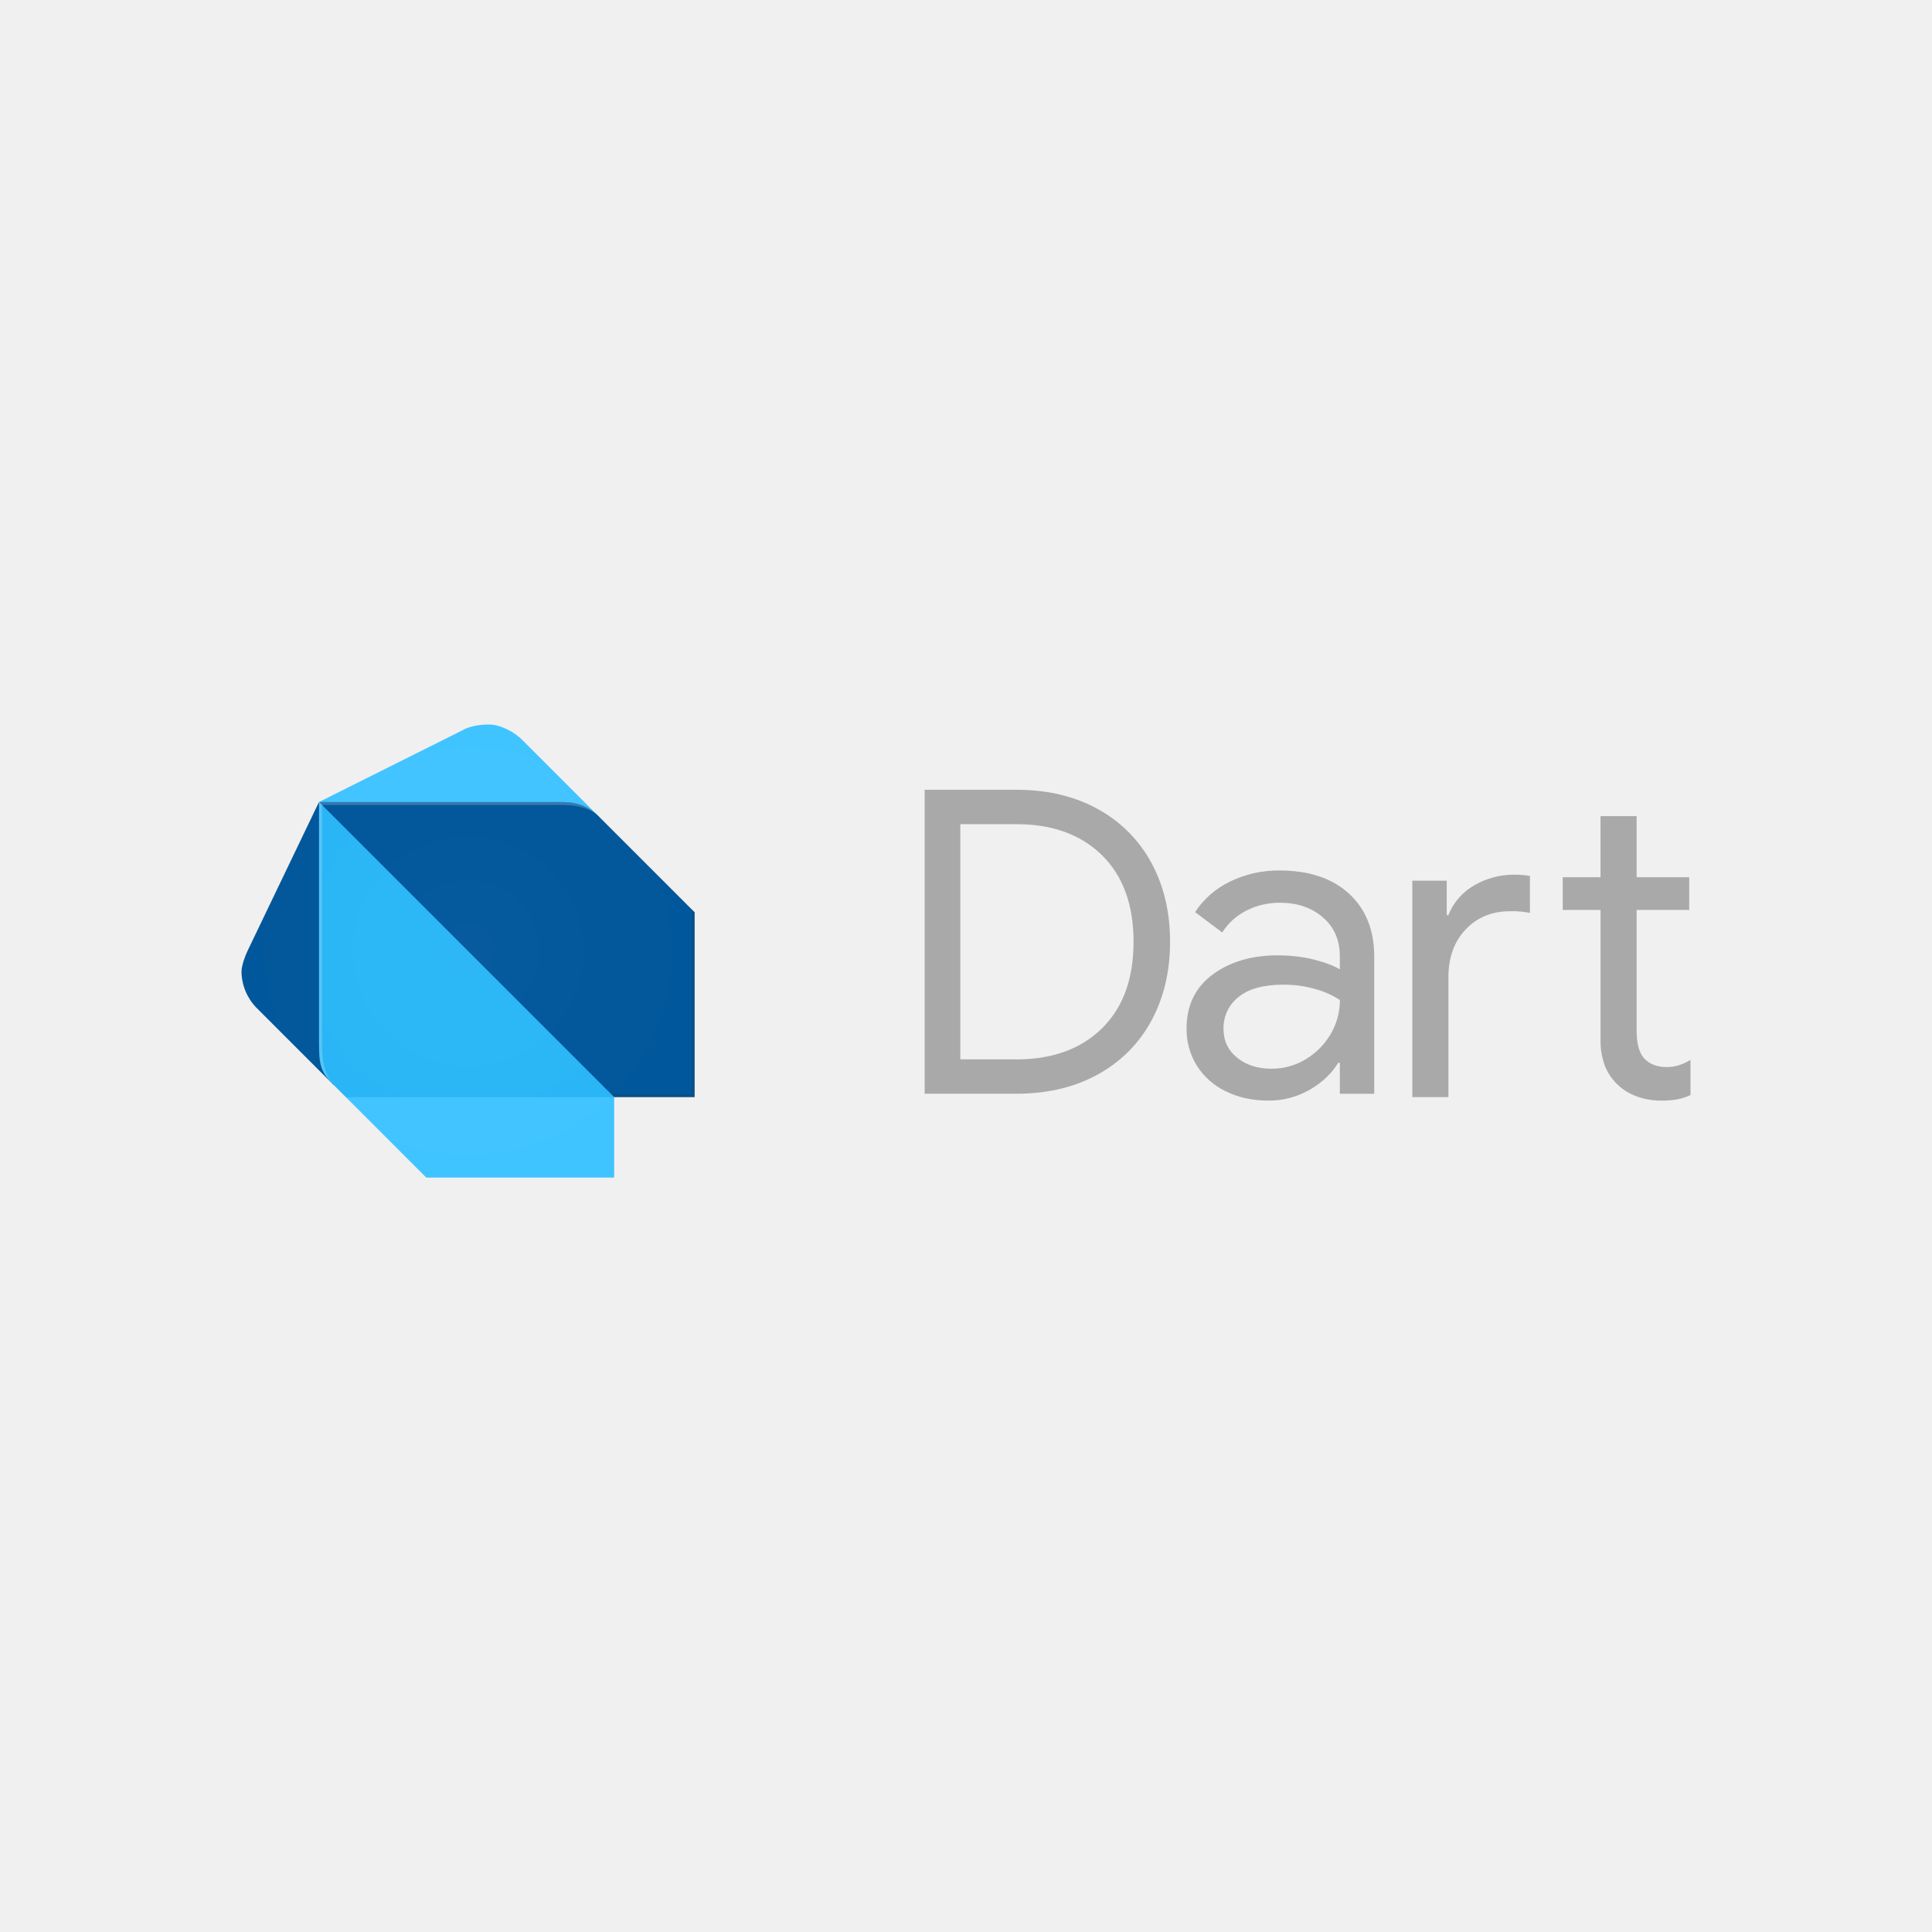
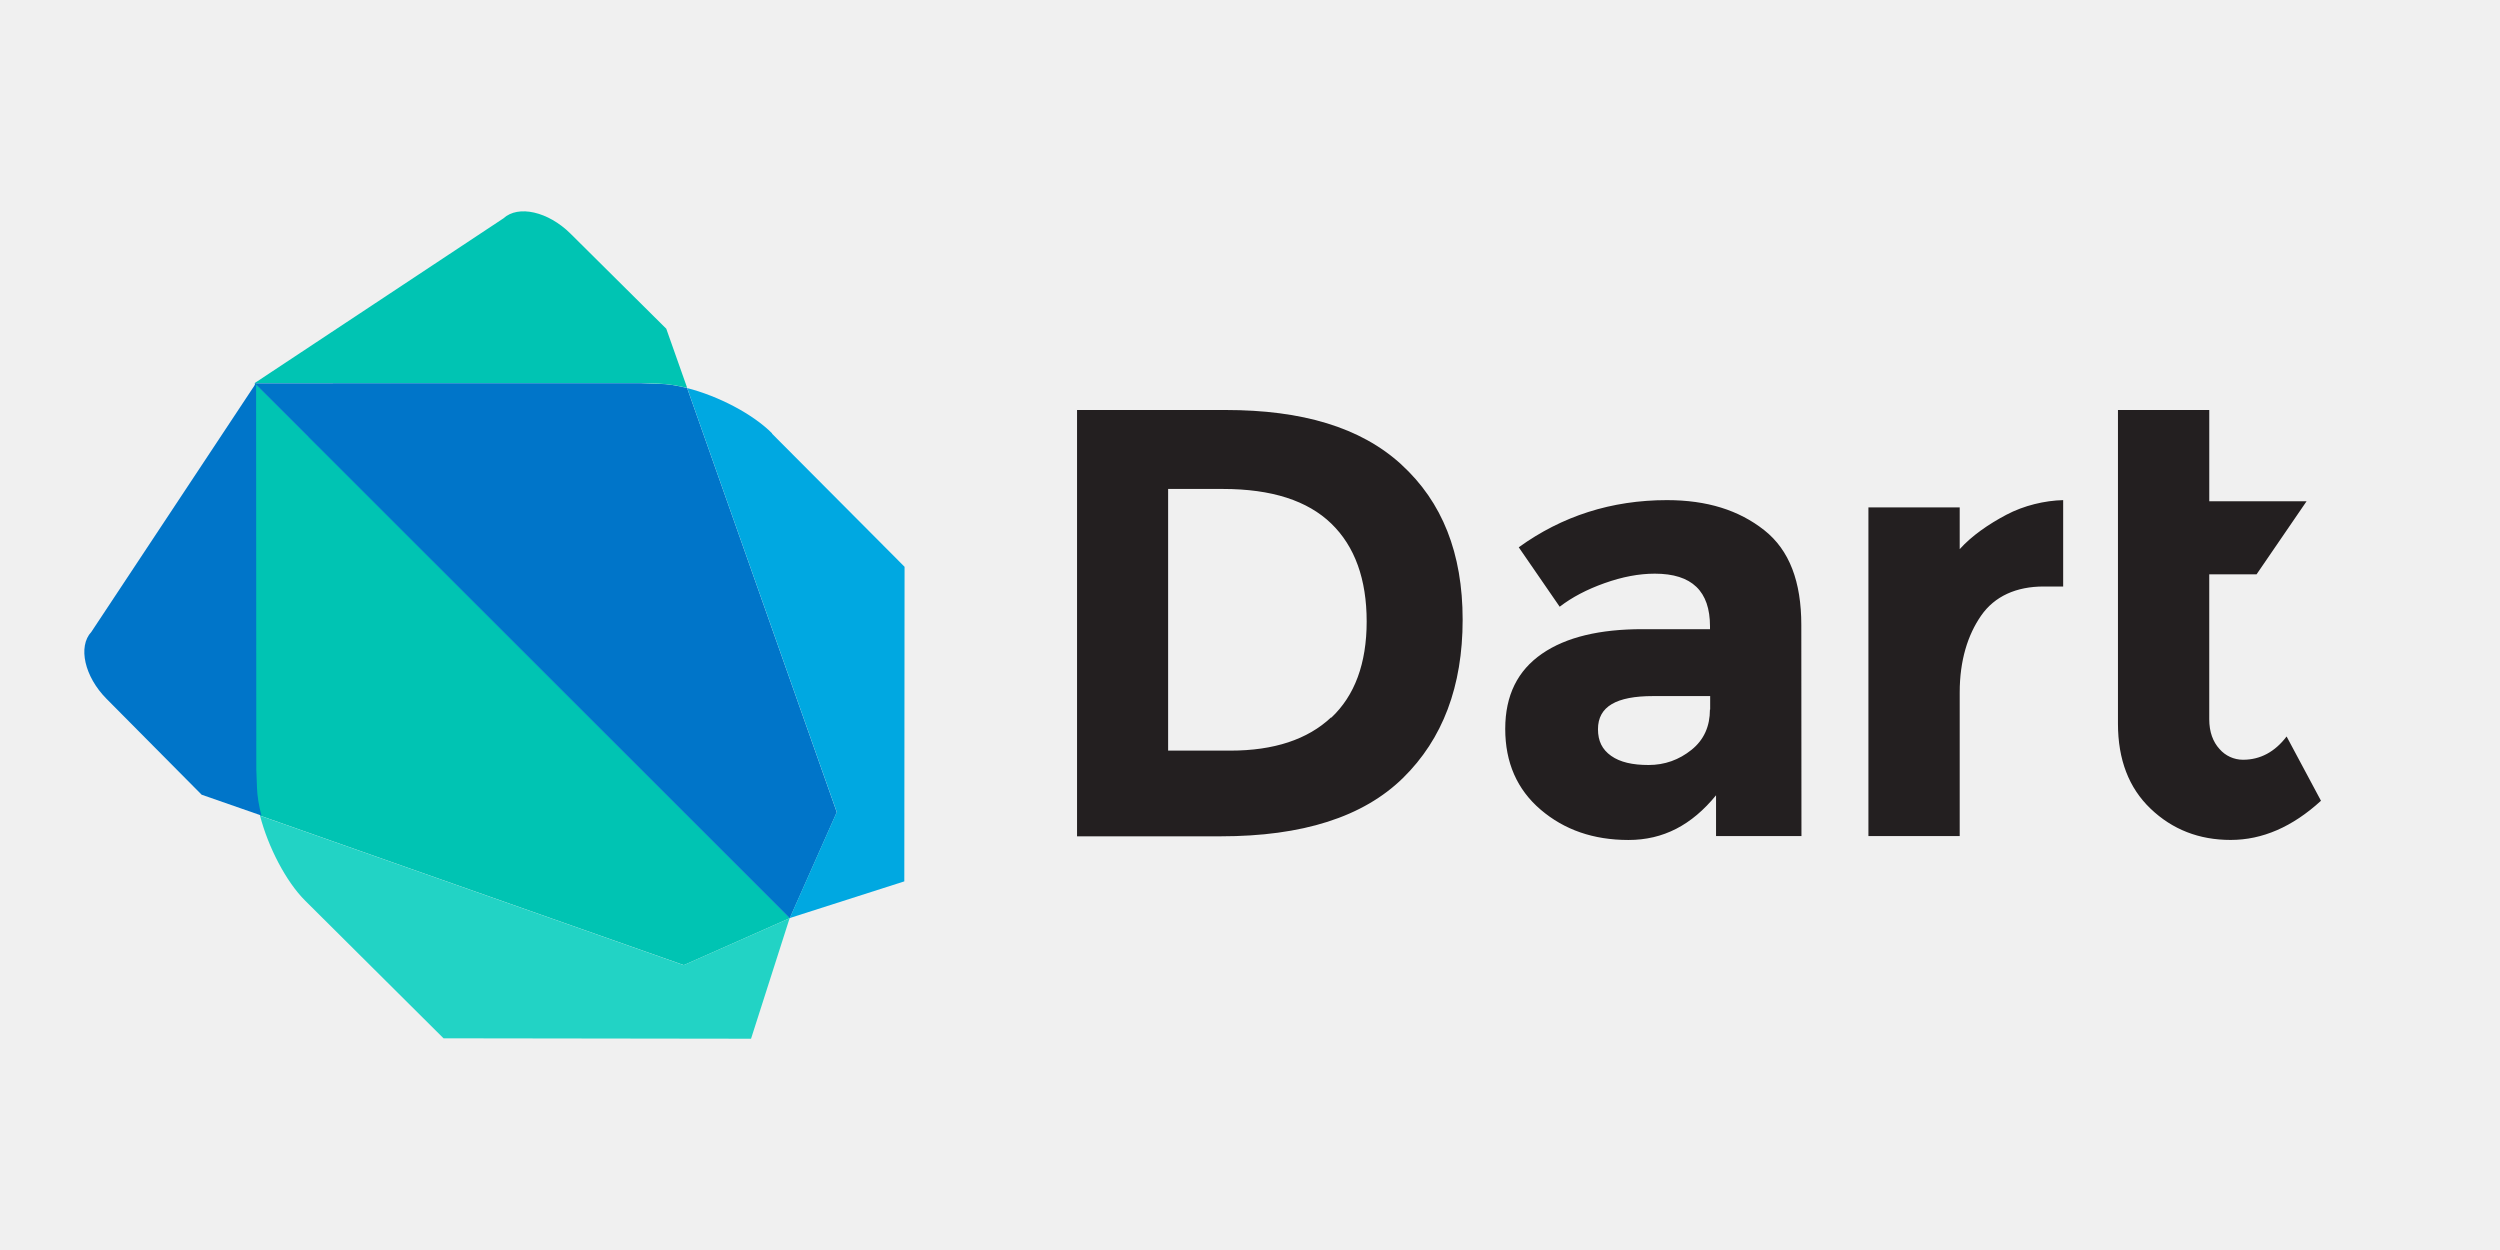
- <svg xmlns="http://www.w3.org/2000/svg" width="800px" height="800px" viewBox="0 0 64 64" fill="none">
-   <g opacity=".54" fill="#000000">
-     <path opacity=".54" d="M30.63 26.162h3.038c1.031 0 1.931.213 2.7.64a4.41 4.41 0 0 1 1.773 1.779c.413.76.619 1.63.619 2.616 0 .985-.206 1.856-.619 2.616a4.403 4.403 0 0 1-1.772 1.778c-.769.427-1.669.64-2.701.64H30.63V26.162zm3.038 8.932c1.191 0 2.135-.342 2.834-1.027.698-.684 1.048-1.64 1.048-2.87 0-1.228-.35-2.184-1.048-2.869-.698-.685-1.643-1.026-2.834-1.026h-1.856v7.79h1.856v.002zM40.6 36.148a2.312 2.312 0 0 1-.956-.851 2.277 2.277 0 0 1-.337-1.23c0-.76.285-1.353.858-1.78.57-.426 1.293-.64 2.166-.64.43 0 .831.048 1.202.142.37.094.654.202.851.323v-.436c0-.534-.187-.963-.562-1.287-.375-.323-.85-.485-1.42-.485-.404 0-.774.087-1.112.26a2.028 2.028 0 0 0-.802.725l-.9-.675a2.876 2.876 0 0 1 1.16-1.012 3.642 3.642 0 0 1 1.639-.366c.975 0 1.741.255 2.3.766.557.512.836 1.208.836 2.089v4.542h-1.139v-1.026h-.056c-.206.347-.516.641-.929.885a2.686 2.686 0 0 1-1.393.366c-.523 0-.992-.103-1.406-.31zm2.645-1.054c.346-.206.623-.483.83-.83.205-.346.31-.726.31-1.139a2.955 2.955 0 0 0-.83-.366 3.771 3.771 0 0 0-1.041-.14c-.657 0-1.152.135-1.484.407a1.3 1.3 0 0 0-.5 1.055c0 .393.15.712.45.956.3.243.68.366 1.14.366.403 0 .779-.103 1.125-.309zM46.785 29.173h1.14v1.14h.055a1.95 1.95 0 0 1 .858-.986 2.588 2.588 0 0 1 1.323-.352c.206 0 .379.015.52.042v1.224a2.951 2.951 0 0 0-.647-.056c-.61 0-1.104.202-1.483.605-.38.403-.57.928-.57 1.574v3.98h-1.196v-7.171zm7.424 7.142a1.766 1.766 0 0 1-1.049-1.017 2.392 2.392 0 0 1-.14-.873v-4.282h-1.253V29.06h1.252v-2.024h1.196v2.024h1.743v1.083h-1.743v3.997c0 .402.074.7.224.891.178.21.436.317.774.317.27 0 .534-.08.787-.24v1.168a1.9 1.9 0 0 1-.429.141 2.97 2.97 0 0 1-.556.042 2.273 2.273 0 0 1-.806-.144z" />
+ <svg xmlns="http://www.w3.org/2000/svg" width="120" height="60">
+   <path d="M67.267 22.3c1.96 1.793 2.94 4.25 2.94 7.445s-.955 5.728-2.866 7.6-4.825 2.798-8.745 2.798h-6.898V19.68h7.133c3.665 0 6.477.825 8.437 2.618zM63.9 34.45c1.126-1.058 1.7-2.6 1.7-4.62s-.564-3.602-1.7-4.7-2.856-1.66-5.2-1.66h-2.63v12.56h2.986c2.096 0 3.708-.535 4.835-1.593zm22.57 5.68h-4.1v-1.956c-1.17 1.43-2.53 2.145-4.205 2.145s-3.076-.484-4.212-1.454-1.702-2.264-1.702-3.88.6-2.802 1.765-3.606S76.8 30.2 78.84 30.2h3.24v-.136c0-1.685-.865-2.528-2.648-2.528-.765 0-1.56.152-2.413.455s-1.566.68-2.154 1.132L72.9 26.27c2.077-1.5 4.45-2.264 7.116-2.264 1.92 0 3.448.48 4.665 1.44s1.782 2.48 1.782 4.556zm-4.382-6.07v-.648h-2.74c-1.763 0-2.645.5-2.645 1.588 0 .568.2.975.63 1.28s1.024.44 1.8.44 1.462-.248 2.06-.728.884-1.13.884-1.933zm16.008-5.908c-1.313 0-2.353.465-3 1.395s-1.03 2.16-1.03 3.688v6.895h-4.382V24.355h4.382v2.003c.584-.646 1.382-1.195 2.233-1.646s1.857-.686 2.733-.706v4.147h-.936zm7.948-.584v6.96c0 .608.18 1.083.493 1.425a1.49 1.49 0 0 0 1.128.515c.824 0 1.525-.372 2.092-1.117l1.65 3.086c-1.372 1.255-2.816 1.88-4.334 1.88s-2.798-.5-3.845-1.5-1.566-2.36-1.566-4.086V19.68h4.383v4.382h4.67l-2.4 3.506h-2.26z" fill="#231f20" />
+   <path d="M14.8 20.956l-2.567-2.57.01 18.555.03.866c.012.4.1.87.214 1.346l20.337 7.172 5.083-2.252.004-.007-23.1-23.112z" fill="#00c4b3" />
+   <path d="M12.48 39.155h.002a.16.16 0 0 0-.009-.026c.004.01.004.018.007.026zm25.42 4.92l-5.083 2.252-20.335-7.172c.388 1.5 1.25 3.17 2.173 4.084l6.635 6.6 14.76.02 1.85-5.78z" fill="#22d3c5" />
+   <g fill="#0075c9">
+     <path d="M12.293 18.387L4.386 30.33c-.656.702-.33 2.148.728 3.214l4.565 4.602 2.87 1c-.124-.476-.202-.936-.214-1.346l-.032-.866-.01-18.555z" />
+     <path d="M32.984 18.626c-.477-.12-.936-.197-1.348-.2l-.917-.034-18.494.004 25.684 25.68 2.256-5.088-7.18-20.354z" />
  </g>
-   <path d="m11.061 35.949-2.567-2.567A1.746 1.746 0 0 1 8 32.196c0-.2.112-.512.197-.691l2.37-4.938.494 9.382z" fill="#01579B" />
-   <path d="m19.85 27.061-2.567-2.567c-.223-.225-.69-.494-1.086-.494-.34 0-.672.068-.889.197l-4.74 2.37 9.283.494zM14.123 39.01h6.222v-2.666l-4.642-1.482-4.246 1.481 2.666 2.667z" fill="#40C4FF" />
-   <path d="M10.569 34.567c0 .792.099.987.493 1.383l.395.395h8.888L16 31.408l-5.431-4.84v8z" fill="#29B6F6" />
-   <path d="M18.468 26.567h-7.9l9.776 9.777h2.666V30.22l-3.16-3.16c-.443-.445-.837-.494-1.382-.494z" fill="#01579B" />
-   <path opacity=".2" d="M11.16 36.048c-.394-.397-.493-.787-.493-1.48v-7.901l-.1-.1v8c.002.694.002.886.594 1.481l.296.297-.296-.297z" fill="#ffffff" />
-   <path opacity=".2" d="M22.912 30.123v6.122h-2.666l.099.099h2.667v-6.122l-.1-.1z" fill="#263238" />
-   <path opacity=".2" d="M19.85 27.061c-.489-.49-.89-.494-1.48-.494h-7.802l.1.1h7.703c.293 0 1.038-.05 1.48.394z" fill="#ffffff" />
-   <path opacity=".2" d="M22.912 30.123 19.85 27.06l-2.568-2.567c-.224-.225-.691-.494-1.086-.494-.34 0-.673.068-.889.197l-4.74 2.37-2.37 4.938c-.085.18-.197.491-.197.691 0 .431.19.872.494 1.186l2.366 2.349c.057.069.123.14.202.218l.1.1.296.296 2.568 2.567.099.1h6.222v-2.667h2.666V30.222l-.102-.1z" fill="url(#a)" />
-   <defs>
-     <radialGradient id="a" cx="0" cy="0" r="1" gradientUnits="userSpaceOnUse" gradientTransform="translate(15.507 31.505) scale(7.50631)">
-       <stop stop-color="#ffffff" stop-opacity=".1" />
-       <stop offset="1" stop-color="#ffffff" stop-opacity="0" />
-     </radialGradient>
-   </defs>
+   <path d="M32.96 18.622c.008.003.017.005.024.007v-.002c-.008-.002-.016-.002-.024-.005zm4.105 2.183c-.934-.94-2.587-1.794-4.08-2.177l7.18 20.35-2.258 5.088 5.5-1.76.012-15.1-6.364-6.392z" fill="#00a8e1" />
+   <path d="M31.977 15.775l-4.6-4.567c-1.064-1.053-2.5-1.382-3.212-.727l-11.94 7.906 18.494-.004.917.034c.413.012.87.088 1.348.2l-1.007-2.85zm-19.753 2.613" fill="#00c4b3" />
</svg>
